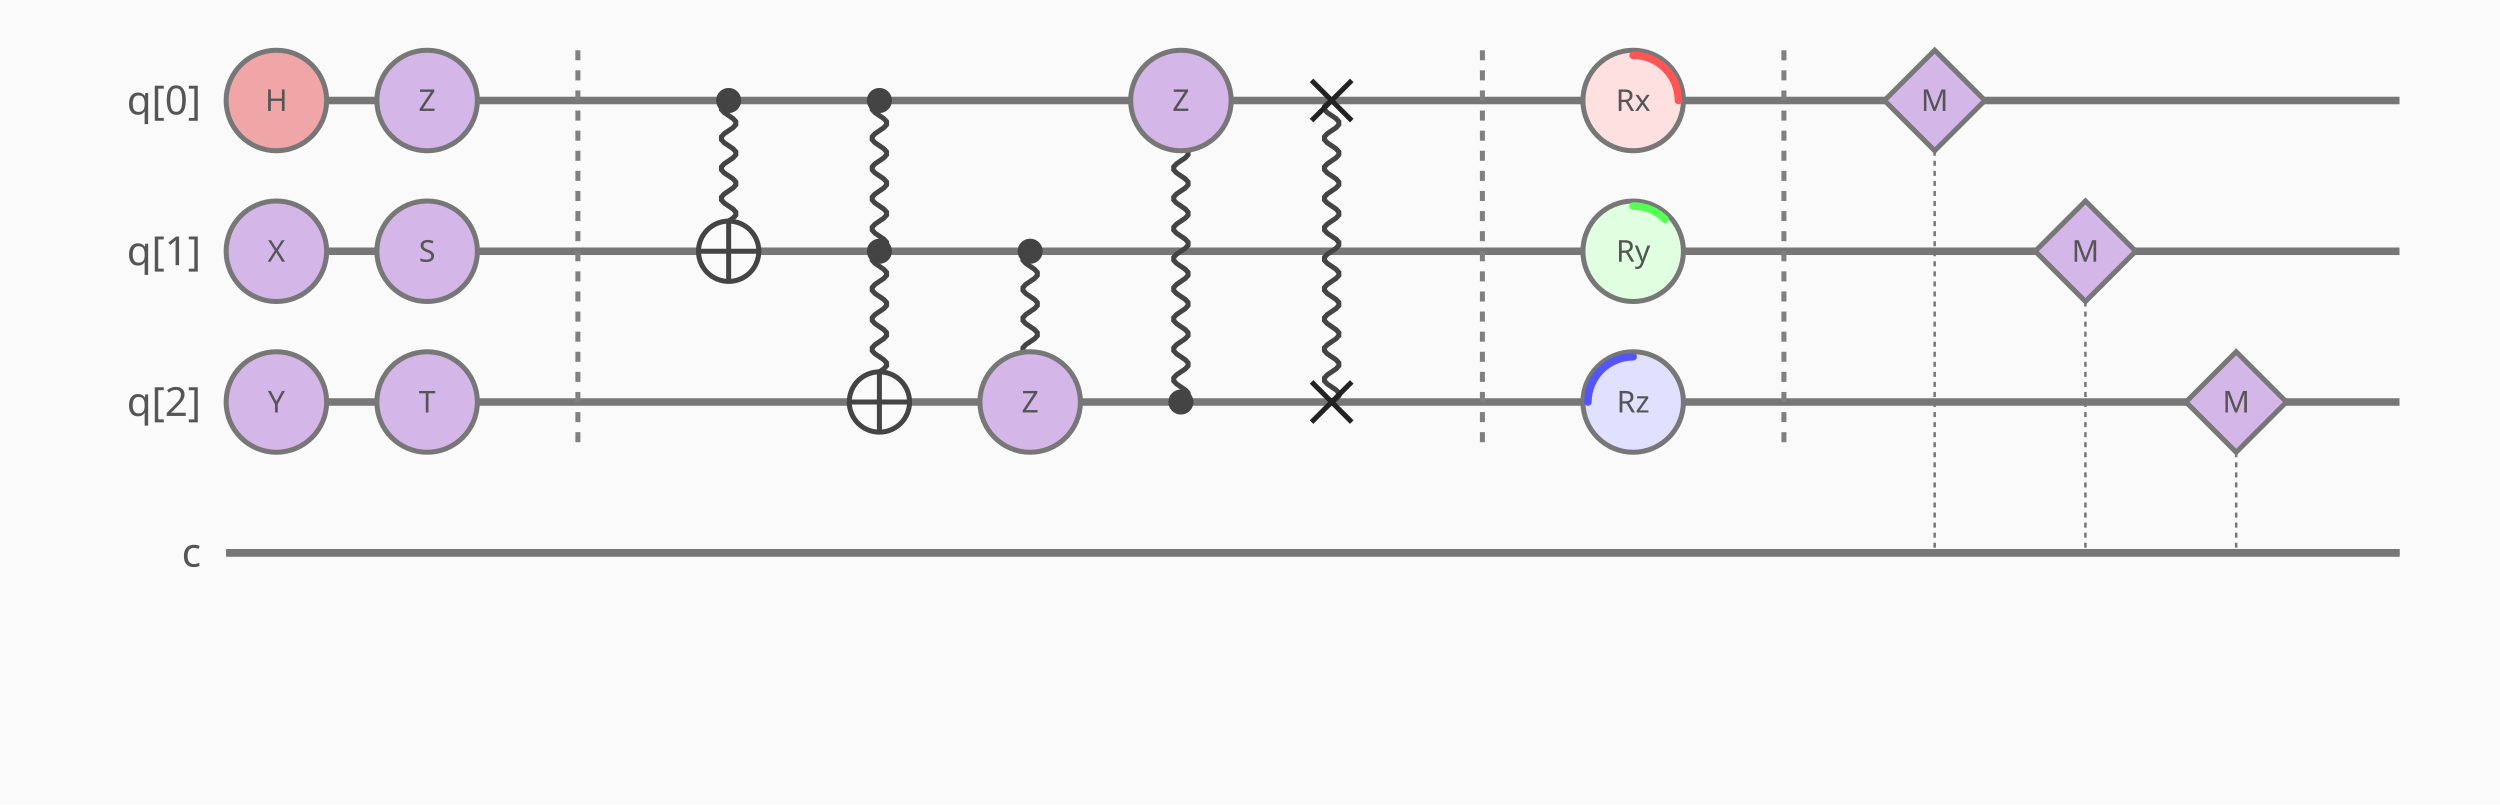
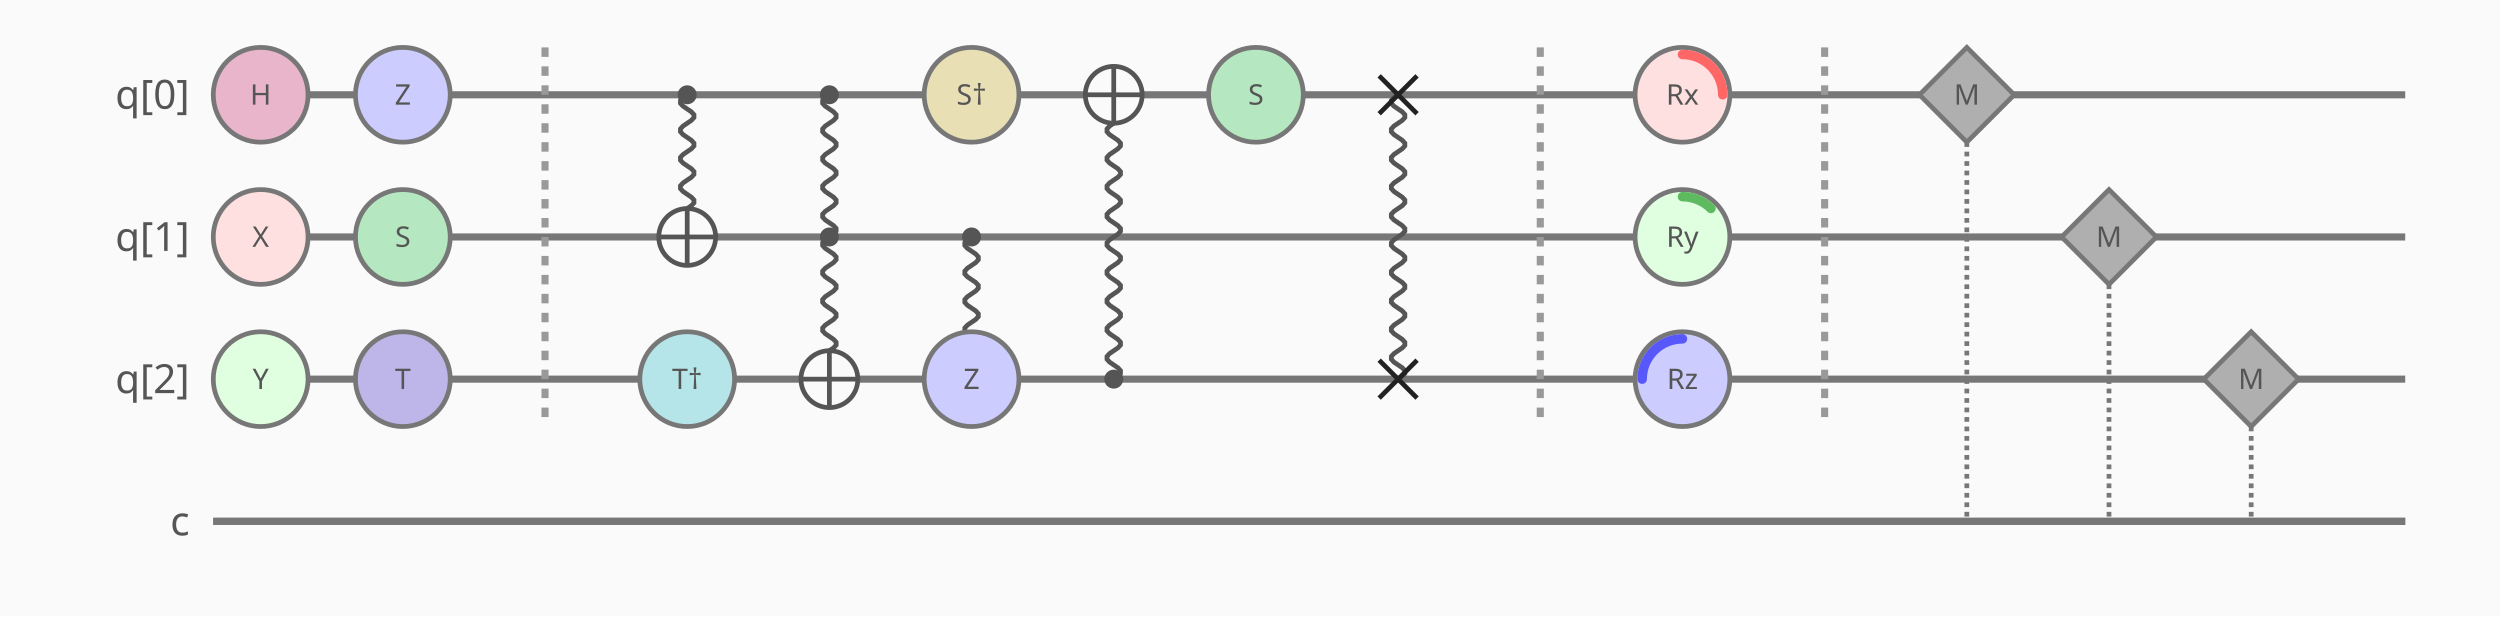
- <svg xmlns="http://www.w3.org/2000/svg" width="995.0" height="320" viewBox="0 0 995.0 320">
+ <svg xmlns="http://www.w3.org/2000/svg" width="1055.0" height="260.0" viewBox="0 0 1055.0 260.0">
  <rect width="100%" height="100%" fill="#fafafa" />
-   <text x="80" y="220" fill="#555555" font-family="calibri" font-size="16" text-anchor="end" dominant-baseline="middle">c</text>
-   <text x="80" y="40" fill="#555555" font-family="calibri" font-size="16" text-anchor="end" dominant-baseline="middle">q[0]</text>
-   <text x="80" y="100" fill="#555555" font-family="calibri" font-size="16" text-anchor="end" dominant-baseline="middle">q[1]</text>
-   <text x="80" y="160" fill="#555555" font-family="calibri" font-size="16" text-anchor="end" dominant-baseline="middle">q[2]</text>
-   <line x1="90" y1="40" x2="955.0" y2="40" stroke="#777777" stroke-width="3" stroke-dasharray="" />
-   <line x1="90" y1="100" x2="955.0" y2="100" stroke="#777777" stroke-width="3" stroke-dasharray="" />
-   <line x1="90" y1="160" x2="955.0" y2="160" stroke="#777777" stroke-width="3" stroke-dasharray="" />
-   <line x1="90" y1="220" x2="955.0" y2="220" stroke="#777777" stroke-width="3" stroke-dasharray="" />
-   <line x1="90" y1="220" x2="955.0" y2="220" stroke="#777777" stroke-width="3" stroke-dasharray="" />
-   <line x1="230.0" y1="20" x2="230.0" y2="180" stroke="gray" stroke-width="2" stroke-dasharray="4,4" />
-   <path d="M 290.0 40.0 L 288.237 41.2 L 287.147 42.4 L 287.147 43.6 L 288.237 44.8 L 290.0 46.0 L 291.763 47.2 L 292.853 48.4 L 292.853 49.6 L 291.763 50.8 L 290.0 52.0 L 288.237 53.2 L 287.147 54.4 L 287.147 55.6 L 288.237 56.8 L 290.0 58.0 L 291.763 59.2 L 292.853 60.4 L 292.853 61.6 L 291.763 62.8 L 290.0 64.0 L 288.237 65.2 L 287.147 66.4 L 287.147 67.6 L 288.237 68.8 L 290.0 70.0 L 291.763 71.2 L 292.853 72.4 L 292.853 73.6 L 291.763 74.8 L 290.0 76.0 L 288.237 77.2 L 287.147 78.4 L 287.147 79.6 L 288.237 80.8 L 290.0 82.0 L 291.763 83.2 L 292.853 84.4 L 292.853 85.6 L 291.763 86.8 L 290.0 88.0 L 288.237 89.2 L 287.147 90.4 L 287.147 91.6 L 288.237 92.8 L 290.0 94.0 L 291.763 95.2 L 292.853 96.4 L 292.853 97.6 L 291.763 98.8 L 290.0 100.0" stroke="#444444" stroke-width="2" fill="none" stroke-dasharray="" />
-   <path d="M 350.0 40.0 L 348.237 41.2 L 347.147 42.4 L 347.147 43.6 L 348.237 44.8 L 350.0 46.0 L 351.763 47.2 L 352.853 48.4 L 352.853 49.6 L 351.763 50.8 L 350.0 52.0 L 348.237 53.2 L 347.147 54.4 L 347.147 55.6 L 348.237 56.8 L 350.0 58.0 L 351.763 59.2 L 352.853 60.4 L 352.853 61.6 L 351.763 62.8 L 350.0 64.0 L 348.237 65.2 L 347.147 66.4 L 347.147 67.6 L 348.237 68.8 L 350.0 70.0 L 351.763 71.2 L 352.853 72.4 L 352.853 73.6 L 351.763 74.8 L 350.0 76.0 L 348.237 77.2 L 347.147 78.4 L 347.147 79.6 L 348.237 80.8 L 350.0 82.0 L 351.763 83.2 L 352.853 84.4 L 352.853 85.6 L 351.763 86.8 L 350.0 88.0 L 348.237 89.2 L 347.147 90.4 L 347.147 91.6 L 348.237 92.8 L 350.0 94.0 L 351.763 95.2 L 352.853 96.4 L 352.853 97.6 L 351.763 98.8 L 350.0 100.0 L 348.237 101.2 L 347.147 102.4 L 347.147 103.6 L 348.237 104.8 L 350.0 106.0 L 351.763 107.2 L 352.853 108.4 L 352.853 109.6 L 351.763 110.8 L 350.0 112.0 L 348.237 113.2 L 347.147 114.4 L 347.147 115.6 L 348.237 116.8 L 350.0 118.0 L 351.763 119.2 L 352.853 120.4 L 352.853 121.6 L 351.763 122.8 L 350.0 124.0 L 348.237 125.2 L 347.147 126.4 L 347.147 127.6 L 348.237 128.8 L 350.0 130.0 L 351.763 131.2 L 352.853 132.4 L 352.853 133.6 L 351.763 134.8 L 350.0 136.0 L 348.237 137.2 L 347.147 138.4 L 347.147 139.6 L 348.237 140.8 L 350.0 142.0 L 351.763 143.2 L 352.853 144.4 L 352.853 145.6 L 351.763 146.8 L 350.0 148.0 L 348.237 149.2 L 347.147 150.4 L 347.147 151.6 L 348.237 152.8 L 350.0 154.0 L 351.763 155.2 L 352.853 156.4 L 352.853 157.6 L 351.763 158.8 L 350 160.0" stroke="#444444" stroke-width="2" fill="none" stroke-dasharray="" />
-   <path d="M 410.0 100.0 L 408.237 101.2 L 407.147 102.4 L 407.147 103.6 L 408.237 104.8 L 410.0 106.0 L 411.763 107.2 L 412.853 108.4 L 412.853 109.6 L 411.763 110.8 L 410.0 112.0 L 408.237 113.2 L 407.147 114.4 L 407.147 115.6 L 408.237 116.8 L 410.0 118.0 L 411.763 119.2 L 412.853 120.4 L 412.853 121.6 L 411.763 122.8 L 410.0 124.0 L 408.237 125.2 L 407.147 126.4 L 407.147 127.6 L 408.237 128.8 L 410.0 130.0 L 411.763 131.2 L 412.853 132.4 L 412.853 133.6 L 411.763 134.8 L 410.0 136.0 L 408.237 137.2 L 407.147 138.4 L 407.147 139.6 L 408.237 140.8 L 410.0 142.0 L 411.763 143.2 L 412.853 144.4 L 412.853 145.6 L 411.763 146.8 L 410.0 148.0 L 408.237 149.2 L 407.147 150.4 L 407.147 151.6 L 408.237 152.8 L 410.0 154.0 L 411.763 155.2 L 412.853 156.4 L 412.853 157.6 L 411.763 158.8 L 410.0 160.0" stroke="#444444" stroke-width="2" fill="none" stroke-dasharray="" />
-   <path d="M 470.0 40.0 L 468.237 41.2 L 467.147 42.4 L 467.147 43.6 L 468.237 44.8 L 470.0 46.0 L 471.763 47.2 L 472.853 48.4 L 472.853 49.6 L 471.763 50.8 L 470.0 52.0 L 468.237 53.2 L 467.147 54.4 L 467.147 55.6 L 468.237 56.8 L 470.0 58.0 L 471.763 59.2 L 472.853 60.4 L 472.853 61.6 L 471.763 62.8 L 470.0 64.0 L 468.237 65.2 L 467.147 66.4 L 467.147 67.6 L 468.237 68.8 L 470.0 70.0 L 471.763 71.2 L 472.853 72.4 L 472.853 73.6 L 471.763 74.8 L 470.0 76.0 L 468.237 77.2 L 467.147 78.4 L 467.147 79.6 L 468.237 80.8 L 470.0 82.0 L 471.763 83.2 L 472.853 84.4 L 472.853 85.6 L 471.763 86.8 L 470.0 88.0 L 468.237 89.2 L 467.147 90.4 L 467.147 91.6 L 468.237 92.8 L 470.0 94.0 L 471.763 95.2 L 472.853 96.4 L 472.853 97.6 L 471.763 98.8 L 470.0 100.0 L 468.237 101.2 L 467.147 102.4 L 467.147 103.6 L 468.237 104.8 L 470.0 106.0 L 471.763 107.2 L 472.853 108.4 L 472.853 109.6 L 471.763 110.8 L 470.0 112.0 L 468.237 113.2 L 467.147 114.4 L 467.147 115.6 L 468.237 116.8 L 470.0 118.0 L 471.763 119.2 L 472.853 120.4 L 472.853 121.6 L 471.763 122.8 L 470.0 124.0 L 468.237 125.2 L 467.147 126.4 L 467.147 127.6 L 468.237 128.8 L 470.0 130.0 L 471.763 131.2 L 472.853 132.4 L 472.853 133.6 L 471.763 134.8 L 470.0 136.0 L 468.237 137.2 L 467.147 138.4 L 467.147 139.6 L 468.237 140.8 L 470.0 142.0 L 471.763 143.2 L 472.853 144.4 L 472.853 145.6 L 471.763 146.8 L 470.0 148.0 L 468.237 149.2 L 467.147 150.4 L 467.147 151.6 L 468.237 152.8 L 470.0 154.0 L 471.763 155.2 L 472.853 156.4 L 472.853 157.6 L 471.763 158.8 L 470 160.0" stroke="#444444" stroke-width="2" fill="none" stroke-dasharray="" />
-   <path d="M 530.0 40.0 L 528.237 41.2 L 527.147 42.4 L 527.147 43.6 L 528.237 44.8 L 530.0 46.0 L 531.763 47.2 L 532.853 48.4 L 532.853 49.6 L 531.763 50.8 L 530.0 52.0 L 528.237 53.2 L 527.147 54.4 L 527.147 55.6 L 528.237 56.8 L 530.0 58.0 L 531.763 59.2 L 532.853 60.4 L 532.853 61.6 L 531.763 62.8 L 530.0 64.0 L 528.237 65.2 L 527.147 66.4 L 527.147 67.6 L 528.237 68.8 L 530.0 70.0 L 531.763 71.2 L 532.853 72.4 L 532.853 73.6 L 531.763 74.8 L 530.0 76.0 L 528.237 77.2 L 527.147 78.4 L 527.147 79.6 L 528.237 80.8 L 530.0 82.0 L 531.763 83.2 L 532.853 84.4 L 532.853 85.6 L 531.763 86.8 L 530.0 88.0 L 528.237 89.2 L 527.147 90.4 L 527.147 91.6 L 528.237 92.8 L 530.0 94.0 L 531.763 95.2 L 532.853 96.4 L 532.853 97.6 L 531.763 98.8 L 530.0 100.0 L 528.237 101.2 L 527.147 102.4 L 527.147 103.6 L 528.237 104.8 L 530.0 106.0 L 531.763 107.2 L 532.853 108.4 L 532.853 109.6 L 531.763 110.8 L 530.0 112.0 L 528.237 113.2 L 527.147 114.4 L 527.147 115.6 L 528.237 116.8 L 530.0 118.0 L 531.763 119.2 L 532.853 120.4 L 532.853 121.6 L 531.763 122.8 L 530.0 124.0 L 528.237 125.2 L 527.147 126.4 L 527.147 127.6 L 528.237 128.8 L 530.0 130.0 L 531.763 131.2 L 532.853 132.4 L 532.853 133.6 L 531.763 134.8 L 530.0 136.0 L 528.237 137.2 L 527.147 138.4 L 527.147 139.6 L 528.237 140.8 L 530.0 142.0 L 531.763 143.2 L 532.853 144.4 L 532.853 145.6 L 531.763 146.8 L 530.0 148.0 L 528.237 149.2 L 527.147 150.4 L 527.147 151.6 L 528.237 152.8 L 530.0 154.0 L 531.763 155.2 L 532.853 156.4 L 532.853 157.6 L 531.763 158.8 L 530.0 160.0" stroke="#444444" stroke-width="2" fill="none" stroke-dasharray="" />
-   <line x1="590.0" y1="20" x2="590.0" y2="180" stroke="gray" stroke-width="2" stroke-dasharray="4,4" />
-   <line x1="710.0" y1="20" x2="710.0" y2="180" stroke="gray" stroke-width="2" stroke-dasharray="4,4" />
-   <line x1="770.0" y1="40" x2="770.0" y2="220" stroke="#777777" stroke-width="1" stroke-dasharray="2,2" />
-   <line x1="830.0" y1="100" x2="830.0" y2="220" stroke="#777777" stroke-width="1" stroke-dasharray="2,2" />
-   <line x1="890.0" y1="160" x2="890.0" y2="220" stroke="#777777" stroke-width="1" stroke-dasharray="2,2" />
-   <circle cx="110.0" cy="40" r="20" fill="#f0a6a6" stroke="#777777" stroke-width="2" />
+   <text x="80" y="220" fill="#555555" font-family="calibri" font-size="17" text-anchor="end" dominant-baseline="middle">c</text>
+   <text x="80" y="40" fill="#555555" font-family="calibri" font-size="17" text-anchor="end" dominant-baseline="middle">q[0]</text>
+   <text x="80" y="100" fill="#555555" font-family="calibri" font-size="17" text-anchor="end" dominant-baseline="middle">q[1]</text>
+   <text x="80" y="160" fill="#555555" font-family="calibri" font-size="17" text-anchor="end" dominant-baseline="middle">q[2]</text>
+   <line x1="90" y1="40" x2="1015.0" y2="40" stroke="#777777" stroke-width="3" stroke-dasharray="" />
+   <line x1="90" y1="100" x2="1015.0" y2="100" stroke="#777777" stroke-width="3" stroke-dasharray="" />
+   <line x1="90" y1="160" x2="1015.0" y2="160" stroke="#777777" stroke-width="3" stroke-dasharray="" />
+   <line x1="90" y1="220" x2="1015.0" y2="220" stroke="#777777" stroke-width="3" stroke-dasharray="" />
+   <line x1="90" y1="220" x2="1015.0" y2="220" stroke="#777777" stroke-width="3" stroke-dasharray="" />
+   <line x1="230.0" y1="20" x2="230.0" y2="180" stroke="#999999" stroke-width="3" stroke-dasharray="4,4" />
+   <path d="M 290.0 40.0 L 288.237 41.2 L 287.147 42.4 L 287.147 43.6 L 288.237 44.8 L 290.0 46.0 L 291.763 47.2 L 292.853 48.4 L 292.853 49.6 L 291.763 50.8 L 290.0 52.0 L 288.237 53.2 L 287.147 54.4 L 287.147 55.6 L 288.237 56.8 L 290.0 58.0 L 291.763 59.2 L 292.853 60.4 L 292.853 61.6 L 291.763 62.8 L 290.0 64.0 L 288.237 65.2 L 287.147 66.4 L 287.147 67.6 L 288.237 68.8 L 290.0 70.0 L 291.763 71.2 L 292.853 72.4 L 292.853 73.6 L 291.763 74.8 L 290.0 76.0 L 288.237 77.2 L 287.147 78.4 L 287.147 79.6 L 288.237 80.8 L 290.0 82.0 L 291.763 83.2 L 292.853 84.4 L 292.853 85.6 L 291.763 86.8 L 290.0 88.0 L 288.237 89.2 L 287.147 90.4 L 287.147 91.6 L 288.237 92.8 L 290.0 94.0 L 291.763 95.2 L 292.853 96.4 L 292.853 97.6 L 291.763 98.8 L 290.0 100.0" stroke="#555555" stroke-width="2" fill="none" stroke-dasharray="" />
+   <path d="M 350.0 40.0 L 348.237 41.2 L 347.147 42.4 L 347.147 43.6 L 348.237 44.8 L 350.0 46.0 L 351.763 47.2 L 352.853 48.4 L 352.853 49.6 L 351.763 50.8 L 350.0 52.0 L 348.237 53.2 L 347.147 54.4 L 347.147 55.6 L 348.237 56.8 L 350.0 58.0 L 351.763 59.2 L 352.853 60.4 L 352.853 61.6 L 351.763 62.8 L 350.0 64.0 L 348.237 65.2 L 347.147 66.4 L 347.147 67.6 L 348.237 68.8 L 350.0 70.0 L 351.763 71.2 L 352.853 72.4 L 352.853 73.6 L 351.763 74.8 L 350.0 76.0 L 348.237 77.2 L 347.147 78.4 L 347.147 79.6 L 348.237 80.8 L 350.0 82.0 L 351.763 83.2 L 352.853 84.4 L 352.853 85.6 L 351.763 86.8 L 350.0 88.0 L 348.237 89.2 L 347.147 90.4 L 347.147 91.6 L 348.237 92.8 L 350.0 94.0 L 351.763 95.2 L 352.853 96.4 L 352.853 97.6 L 351.763 98.8 L 350.0 100.0 L 348.237 101.2 L 347.147 102.4 L 347.147 103.6 L 348.237 104.8 L 350.0 106.0 L 351.763 107.2 L 352.853 108.4 L 352.853 109.6 L 351.763 110.8 L 350.0 112.0 L 348.237 113.2 L 347.147 114.4 L 347.147 115.6 L 348.237 116.8 L 350.0 118.0 L 351.763 119.2 L 352.853 120.4 L 352.853 121.6 L 351.763 122.8 L 350.0 124.0 L 348.237 125.2 L 347.147 126.4 L 347.147 127.6 L 348.237 128.8 L 350.0 130.0 L 351.763 131.2 L 352.853 132.4 L 352.853 133.6 L 351.763 134.8 L 350.0 136.0 L 348.237 137.2 L 347.147 138.4 L 347.147 139.6 L 348.237 140.8 L 350.0 142.0 L 351.763 143.2 L 352.853 144.4 L 352.853 145.6 L 351.763 146.8 L 350.0 148.0 L 348.237 149.2 L 347.147 150.4 L 347.147 151.6 L 348.237 152.8 L 350.0 154.0 L 351.763 155.2 L 352.853 156.4 L 352.853 157.6 L 351.763 158.8 L 350 160.0" stroke="#555555" stroke-width="2" fill="none" stroke-dasharray="" />
+   <path d="M 410.0 100.0 L 408.237 101.2 L 407.147 102.4 L 407.147 103.6 L 408.237 104.8 L 410.0 106.0 L 411.763 107.2 L 412.853 108.4 L 412.853 109.6 L 411.763 110.8 L 410.0 112.0 L 408.237 113.2 L 407.147 114.4 L 407.147 115.6 L 408.237 116.8 L 410.0 118.0 L 411.763 119.2 L 412.853 120.4 L 412.853 121.6 L 411.763 122.8 L 410.0 124.0 L 408.237 125.2 L 407.147 126.4 L 407.147 127.6 L 408.237 128.8 L 410.0 130.0 L 411.763 131.2 L 412.853 132.4 L 412.853 133.6 L 411.763 134.8 L 410.0 136.0 L 408.237 137.2 L 407.147 138.4 L 407.147 139.6 L 408.237 140.8 L 410.0 142.0 L 411.763 143.2 L 412.853 144.4 L 412.853 145.6 L 411.763 146.8 L 410.0 148.0 L 408.237 149.2 L 407.147 150.4 L 407.147 151.6 L 408.237 152.8 L 410.0 154.0 L 411.763 155.2 L 412.853 156.4 L 412.853 157.6 L 411.763 158.8 L 410.0 160.0" stroke="#555555" stroke-width="2" fill="none" stroke-dasharray="" />
+   <path d="M 470.0 40.0 L 468.237 41.2 L 467.147 42.4 L 467.147 43.6 L 468.237 44.8 L 470.0 46.0 L 471.763 47.2 L 472.853 48.4 L 472.853 49.6 L 471.763 50.8 L 470.0 52.0 L 468.237 53.2 L 467.147 54.4 L 467.147 55.6 L 468.237 56.8 L 470.0 58.0 L 471.763 59.2 L 472.853 60.4 L 472.853 61.6 L 471.763 62.8 L 470.0 64.0 L 468.237 65.2 L 467.147 66.4 L 467.147 67.6 L 468.237 68.8 L 470.0 70.0 L 471.763 71.2 L 472.853 72.4 L 472.853 73.6 L 471.763 74.8 L 470.0 76.0 L 468.237 77.2 L 467.147 78.4 L 467.147 79.6 L 468.237 80.8 L 470.0 82.0 L 471.763 83.2 L 472.853 84.4 L 472.853 85.6 L 471.763 86.8 L 470.0 88.0 L 468.237 89.2 L 467.147 90.4 L 467.147 91.6 L 468.237 92.8 L 470.0 94.0 L 471.763 95.2 L 472.853 96.4 L 472.853 97.6 L 471.763 98.8 L 470.0 100.0 L 468.237 101.2 L 467.147 102.4 L 467.147 103.6 L 468.237 104.8 L 470.0 106.0 L 471.763 107.2 L 472.853 108.4 L 472.853 109.6 L 471.763 110.8 L 470.0 112.0 L 468.237 113.2 L 467.147 114.4 L 467.147 115.6 L 468.237 116.8 L 470.0 118.0 L 471.763 119.2 L 472.853 120.4 L 472.853 121.6 L 471.763 122.8 L 470.0 124.0 L 468.237 125.2 L 467.147 126.4 L 467.147 127.6 L 468.237 128.8 L 470.0 130.0 L 471.763 131.2 L 472.853 132.4 L 472.853 133.6 L 471.763 134.8 L 470.0 136.0 L 468.237 137.2 L 467.147 138.4 L 467.147 139.6 L 468.237 140.8 L 470.0 142.0 L 471.763 143.2 L 472.853 144.4 L 472.853 145.6 L 471.763 146.8 L 470.0 148.0 L 468.237 149.2 L 467.147 150.4 L 467.147 151.6 L 468.237 152.8 L 470.0 154.0 L 471.763 155.2 L 472.853 156.4 L 472.853 157.6 L 471.763 158.8 L 470 160.0" stroke="#555555" stroke-width="2" fill="none" stroke-dasharray="" />
+   <path d="M 590.0 40.0 L 588.237 41.2 L 587.147 42.4 L 587.147 43.6 L 588.237 44.8 L 590.0 46.0 L 591.763 47.2 L 592.853 48.4 L 592.853 49.6 L 591.763 50.8 L 590.0 52.0 L 588.237 53.2 L 587.147 54.4 L 587.147 55.6 L 588.237 56.8 L 590.0 58.0 L 591.763 59.2 L 592.853 60.4 L 592.853 61.6 L 591.763 62.8 L 590.0 64.0 L 588.237 65.2 L 587.147 66.4 L 587.147 67.6 L 588.237 68.8 L 590.0 70.0 L 591.763 71.2 L 592.853 72.4 L 592.853 73.6 L 591.763 74.8 L 590.0 76.0 L 588.237 77.2 L 587.147 78.4 L 587.147 79.6 L 588.237 80.8 L 590.0 82.0 L 591.763 83.2 L 592.853 84.4 L 592.853 85.6 L 591.763 86.8 L 590.0 88.0 L 588.237 89.2 L 587.147 90.4 L 587.147 91.6 L 588.237 92.8 L 590.0 94.0 L 591.763 95.2 L 592.853 96.4 L 592.853 97.6 L 591.763 98.8 L 590.0 100.0 L 588.237 101.2 L 587.147 102.4 L 587.147 103.6 L 588.237 104.8 L 590.0 106.0 L 591.763 107.2 L 592.853 108.4 L 592.853 109.6 L 591.763 110.8 L 590.0 112.0 L 588.237 113.2 L 587.147 114.4 L 587.147 115.6 L 588.237 116.8 L 590.0 118.0 L 591.763 119.2 L 592.853 120.4 L 592.853 121.6 L 591.763 122.8 L 590.0 124.0 L 588.237 125.2 L 587.147 126.4 L 587.147 127.6 L 588.237 128.8 L 590.0 130.0 L 591.763 131.2 L 592.853 132.4 L 592.853 133.6 L 591.763 134.8 L 590.0 136.0 L 588.237 137.2 L 587.147 138.4 L 587.147 139.6 L 588.237 140.8 L 590.0 142.0 L 591.763 143.2 L 592.853 144.4 L 592.853 145.6 L 591.763 146.8 L 590.0 148.0 L 588.237 149.2 L 587.147 150.4 L 587.147 151.6 L 588.237 152.8 L 590.0 154.0 L 591.763 155.2 L 592.853 156.4 L 592.853 157.6 L 591.763 158.8 L 590.0 160.0" stroke="#555555" stroke-width="2" fill="none" stroke-dasharray="" />
+   <line x1="650.0" y1="20" x2="650.0" y2="180" stroke="#999999" stroke-width="3" stroke-dasharray="4,4" />
+   <line x1="770.0" y1="20" x2="770.0" y2="180" stroke="#999999" stroke-width="3" stroke-dasharray="4,4" />
+   <line x1="830.0" y1="40" x2="830.0" y2="220" stroke="#777777" stroke-width="2" stroke-dasharray="2,2" />
+   <line x1="890.0" y1="100" x2="890.0" y2="220" stroke="#777777" stroke-width="2" stroke-dasharray="2,2" />
+   <line x1="950.0" y1="160" x2="950.0" y2="220" stroke="#777777" stroke-width="2" stroke-dasharray="2,2" />
+   <circle cx="110.0" cy="40" r="20" fill="#e8b5ca" stroke="#777777" stroke-width="2" />
  <text x="110.0" y="40" fill="#555555" font-family="sans-serif" font-size="12" text-anchor="middle" dominant-baseline="middle">H</text>
-   <circle cx="110.0" cy="100" r="20" fill="#d4b6e8" stroke="#777777" stroke-width="2" />
+   <circle cx="110.0" cy="100" r="20" fill="#ffe0e0" stroke="#777777" stroke-width="2" />
  <text x="110.0" y="100" fill="#555555" font-family="sans-serif" font-size="12" text-anchor="middle" dominant-baseline="middle">X</text>
-   <circle cx="110.0" cy="160" r="20" fill="#d4b6e8" stroke="#777777" stroke-width="2" />
+   <circle cx="110.0" cy="160" r="20" fill="#e0ffe0" stroke="#777777" stroke-width="2" />
  <text x="110.0" y="160" fill="#555555" font-family="sans-serif" font-size="12" text-anchor="middle" dominant-baseline="middle">Y</text>
-   <circle cx="170.0" cy="40" r="20" fill="#d4b6e8" stroke="#777777" stroke-width="2" />
+   <circle cx="170.0" cy="40" r="20" fill="#ccccff" stroke="#777777" stroke-width="2" />
  <text x="170.0" y="40" fill="#555555" font-family="sans-serif" font-size="12" text-anchor="middle" dominant-baseline="middle">Z</text>
-   <circle cx="170.0" cy="100" r="20" fill="#d4b6e8" stroke="#777777" stroke-width="2" />
+   <circle cx="170.0" cy="100" r="20" fill="#b5e8c0" stroke="#777777" stroke-width="2" />
  <text x="170.0" y="100" fill="#555555" font-family="sans-serif" font-size="12" text-anchor="middle" dominant-baseline="middle">S</text>
-   <circle cx="170.0" cy="160" r="20" fill="#d4b6e8" stroke="#777777" stroke-width="2" />
+   <circle cx="170.0" cy="160" r="20" fill="#beb5e8" stroke="#777777" stroke-width="2" />
  <text x="170.0" y="160" fill="#555555" font-family="sans-serif" font-size="12" text-anchor="middle" dominant-baseline="middle">T</text>
-   <circle cx="290.0" cy="40" r="5" fill="#444444" stroke="none" stroke-width="1" />
-   <circle cx="290.0" cy="100" r="12" fill="#fafafa" stroke="#444444" stroke-width="2" />
-   <line x1="278.0" y1="100" x2="302.0" y2="100" stroke="#444444" stroke-width="2" />
-   <line x1="290.0" y1="88" x2="290.0" y2="112" stroke="#444444" stroke-width="2" />
-   <circle cx="350.0" cy="40" r="5" fill="#444444" stroke="none" stroke-width="1" />
-   <circle cx="350.0" cy="100" r="5" fill="#444444" stroke="none" stroke-width="1" />
-   <circle cx="350.0" cy="160" r="12" fill="#fafafa" stroke="#444444" stroke-width="2" />
-   <line x1="338.0" y1="160" x2="362.0" y2="160" stroke="#444444" stroke-width="2" />
-   <line x1="350.0" y1="148" x2="350.0" y2="172" stroke="#444444" stroke-width="2" />
-   <circle cx="410.0" cy="100" r="5" fill="#444444" stroke="none" stroke-width="1" />
-   <circle cx="410.0" cy="160" r="20" fill="#d4b6e8" stroke="#777777" stroke-width="2" />
+   <circle cx="290.0" cy="160" r="20" fill="#b5e5e8" stroke="#777777" stroke-width="2" />
+   <text x="290.0" y="160" fill="#555555" font-family="sans-serif" font-size="12" text-anchor="middle" dominant-baseline="middle">T†</text>
+   <circle cx="290.0" cy="40" r="4" fill="#555555" stroke="none" stroke-width="1" />
+   <circle cx="290.0" cy="100" r="12" fill="#fafafa" stroke="#555555" stroke-width="2" />
+   <line x1="278.0" y1="100" x2="302.0" y2="100" stroke="#555555" stroke-width="2" />
+   <line x1="290.0" y1="88" x2="290.0" y2="112" stroke="#555555" stroke-width="2" />
+   <circle cx="350.0" cy="40" r="4" fill="#555555" stroke="none" stroke-width="1" />
+   <circle cx="350.0" cy="100" r="4" fill="#555555" stroke="none" stroke-width="1" />
+   <circle cx="350.0" cy="160" r="12" fill="#fafafa" stroke="#555555" stroke-width="2" />
+   <line x1="338.0" y1="160" x2="362.0" y2="160" stroke="#555555" stroke-width="2" />
+   <line x1="350.0" y1="148" x2="350.0" y2="172" stroke="#555555" stroke-width="2" />
+   <circle cx="410.0" cy="100" r="4" fill="#555555" stroke="none" stroke-width="1" />
+   <circle cx="410.0" cy="160" r="20" fill="#ccccff" stroke="#777777" stroke-width="2" />
  <text x="410.0" y="160" fill="#555555" font-family="sans-serif" font-size="12" text-anchor="middle" dominant-baseline="middle">Z</text>
-   <circle cx="470.0" cy="160" r="5" fill="#444444" stroke="none" stroke-width="1" />
-   <circle cx="470.0" cy="40" r="20" fill="#d4b6e8" stroke="#777777" stroke-width="2" />
-   <text x="470.0" y="40" fill="#555555" font-family="sans-serif" font-size="12" text-anchor="middle" dominant-baseline="middle">Z</text>
-   <line x1="522.0" y1="32" x2="538.0" y2="48" stroke="#222222" stroke-width="2" stroke-dasharray="" />
-   <line x1="522.0" y1="48" x2="538.0" y2="32" stroke="#222222" stroke-width="2" stroke-dasharray="" />
-   <line x1="522.0" y1="152" x2="538.0" y2="168" stroke="#222222" stroke-width="2" stroke-dasharray="" />
-   <line x1="522.0" y1="168" x2="538.0" y2="152" stroke="#222222" stroke-width="2" stroke-dasharray="" />
-   <circle cx="650.0" cy="40" r="20" fill="#ffe0e0" stroke="#777777" stroke-width="2" />
-   <path d="M 650.0 22.0 A 18 18 0 0 1 668.0 40.0" fill="none" stroke="#ff5555" stroke-width="3" stroke-linecap="round" />
-   <text x="650.0" y="40" fill="#555555" font-family="sans-serif" font-size="12" text-anchor="middle" dominant-baseline="middle">Rx</text>
-   <circle cx="650.0" cy="100" r="20" fill="#e0ffe0" stroke="#777777" stroke-width="2" />
-   <path d="M 650.0 82.0 A 18 18 0 0 1 662.728 87.272" fill="none" stroke="#55ff55" stroke-width="3" stroke-linecap="round" />
-   <text x="650.0" y="100" fill="#555555" font-family="sans-serif" font-size="12" text-anchor="middle" dominant-baseline="middle">Ry</text>
-   <circle cx="650.0" cy="160" r="20" fill="#e0e0ff" stroke="#777777" stroke-width="2" />
-   <path d="M 650.0 142.0 A 18 18 0 0 0 632.0 160.0" fill="none" stroke="#5555ff" stroke-width="3" stroke-linecap="round" />
-   <text x="650.0" y="160" fill="#555555" font-family="sans-serif" font-size="12" text-anchor="middle" dominant-baseline="middle">Rz</text>
-   <polygon points="770.0,20 790.0,40 770.0,60 750.0,40" fill="#d4b6e8" stroke="#777777" stroke-width="2" />
-   <text x="770.0" y="40" fill="#555555" font-family="sans-serif" font-size="12" text-anchor="middle" dominant-baseline="middle">M</text>
-   <polygon points="830.0,80 850.0,100 830.0,120 810.0,100" fill="#d4b6e8" stroke="#777777" stroke-width="2" />
-   <text x="830.0" y="100" fill="#555555" font-family="sans-serif" font-size="12" text-anchor="middle" dominant-baseline="middle">M</text>
-   <polygon points="890.0,140 910.0,160 890.0,180 870.0,160" fill="#d4b6e8" stroke="#777777" stroke-width="2" />
-   <text x="890.0" y="160" fill="#555555" font-family="sans-serif" font-size="12" text-anchor="middle" dominant-baseline="middle">M</text>
+   <circle cx="410.0" cy="40" r="20" fill="#e8dfb5" stroke="#777777" stroke-width="2" />
+   <text x="410.0" y="40" fill="#555555" font-family="sans-serif" font-size="12" text-anchor="middle" dominant-baseline="middle">S†</text>
+   <circle cx="470.0" cy="160" r="4" fill="#555555" stroke="none" stroke-width="1" />
+   <circle cx="470.0" cy="40" r="12" fill="#fafafa" stroke="#555555" stroke-width="2" />
+   <line x1="458.0" y1="40" x2="482.0" y2="40" stroke="#555555" stroke-width="2" />
+   <line x1="470.0" y1="28" x2="470.0" y2="52" stroke="#555555" stroke-width="2" />
+   <circle cx="530.0" cy="40" r="20" fill="#b5e8c0" stroke="#777777" stroke-width="2" />
+   <text x="530.0" y="40" fill="#555555" font-family="sans-serif" font-size="12" text-anchor="middle" dominant-baseline="middle">S</text>
+   <line x1="582.0" y1="32" x2="598.0" y2="48" stroke="#222222" stroke-width="2" stroke-dasharray="" />
+   <line x1="582.0" y1="48" x2="598.0" y2="32" stroke="#222222" stroke-width="2" stroke-dasharray="" />
+   <line x1="582.0" y1="152" x2="598.0" y2="168" stroke="#222222" stroke-width="2" stroke-dasharray="" />
+   <line x1="582.0" y1="168" x2="598.0" y2="152" stroke="#222222" stroke-width="2" stroke-dasharray="" />
+   <circle cx="710.0" cy="40" r="20" fill="#ffe0e0" stroke="#777777" stroke-width="2" />
+   <path d="M 710.0 23.0 A 17 17 0 0 1 727.0 40.0" fill="none" stroke="#ff6666" stroke-width="4" stroke-linecap="round" />
+   <text x="710.0" y="40" fill="#555555" font-family="sans-serif" font-size="12" text-anchor="middle" dominant-baseline="middle">Rx</text>
+   <circle cx="710.0" cy="100" r="20" fill="#e0ffe0" stroke="#777777" stroke-width="2" />
+   <path d="M 710.0 83.0 A 17 17 0 0 1 722.021 87.979" fill="none" stroke="#5eba5e" stroke-width="4" stroke-linecap="round" />
+   <text x="710.0" y="100" fill="#555555" font-family="sans-serif" font-size="12" text-anchor="middle" dominant-baseline="middle">Ry</text>
+   <circle cx="710.0" cy="160" r="20" fill="#ccccff" stroke="#777777" stroke-width="2" />
+   <path d="M 710.0 143.0 A 17 17 0 0 0 693.0 160.0" fill="none" stroke="#5757fa" stroke-width="4" stroke-linecap="round" />
+   <text x="710.0" y="160" fill="#555555" font-family="sans-serif" font-size="12" text-anchor="middle" dominant-baseline="middle">Rz</text>
+   <polygon points="830.0,20 850.0,40 830.0,60 810.0,40" fill="#AFAFAF" stroke="#777777" stroke-width="2" />
+   <text x="830.0" y="40" fill="#555555" font-family="sans-serif" font-size="12" text-anchor="middle" dominant-baseline="middle">M</text>
+   <polygon points="890.0,80 910.0,100 890.0,120 870.0,100" fill="#AFAFAF" stroke="#777777" stroke-width="2" />
+   <text x="890.0" y="100" fill="#555555" font-family="sans-serif" font-size="12" text-anchor="middle" dominant-baseline="middle">M</text>
+   <polygon points="950.0,140 970.0,160 950.0,180 930.0,160" fill="#AFAFAF" stroke="#777777" stroke-width="2" />
+   <text x="950.0" y="160" fill="#555555" font-family="sans-serif" font-size="12" text-anchor="middle" dominant-baseline="middle">M</text>
</svg>
